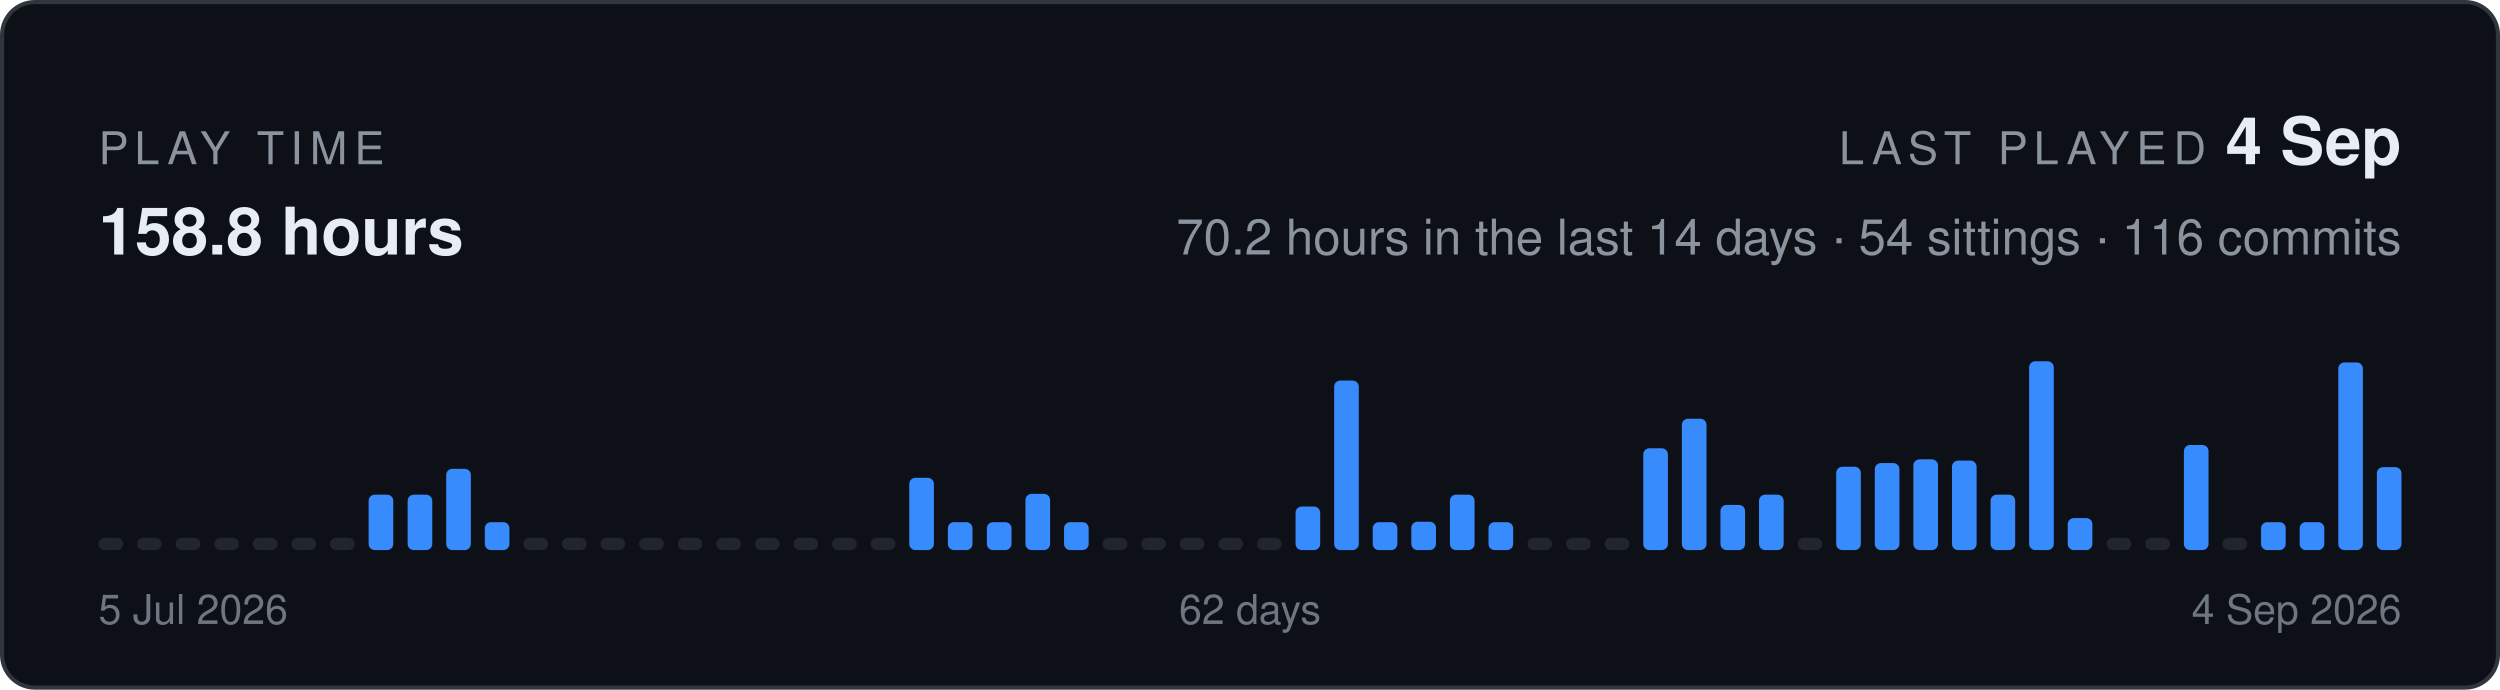
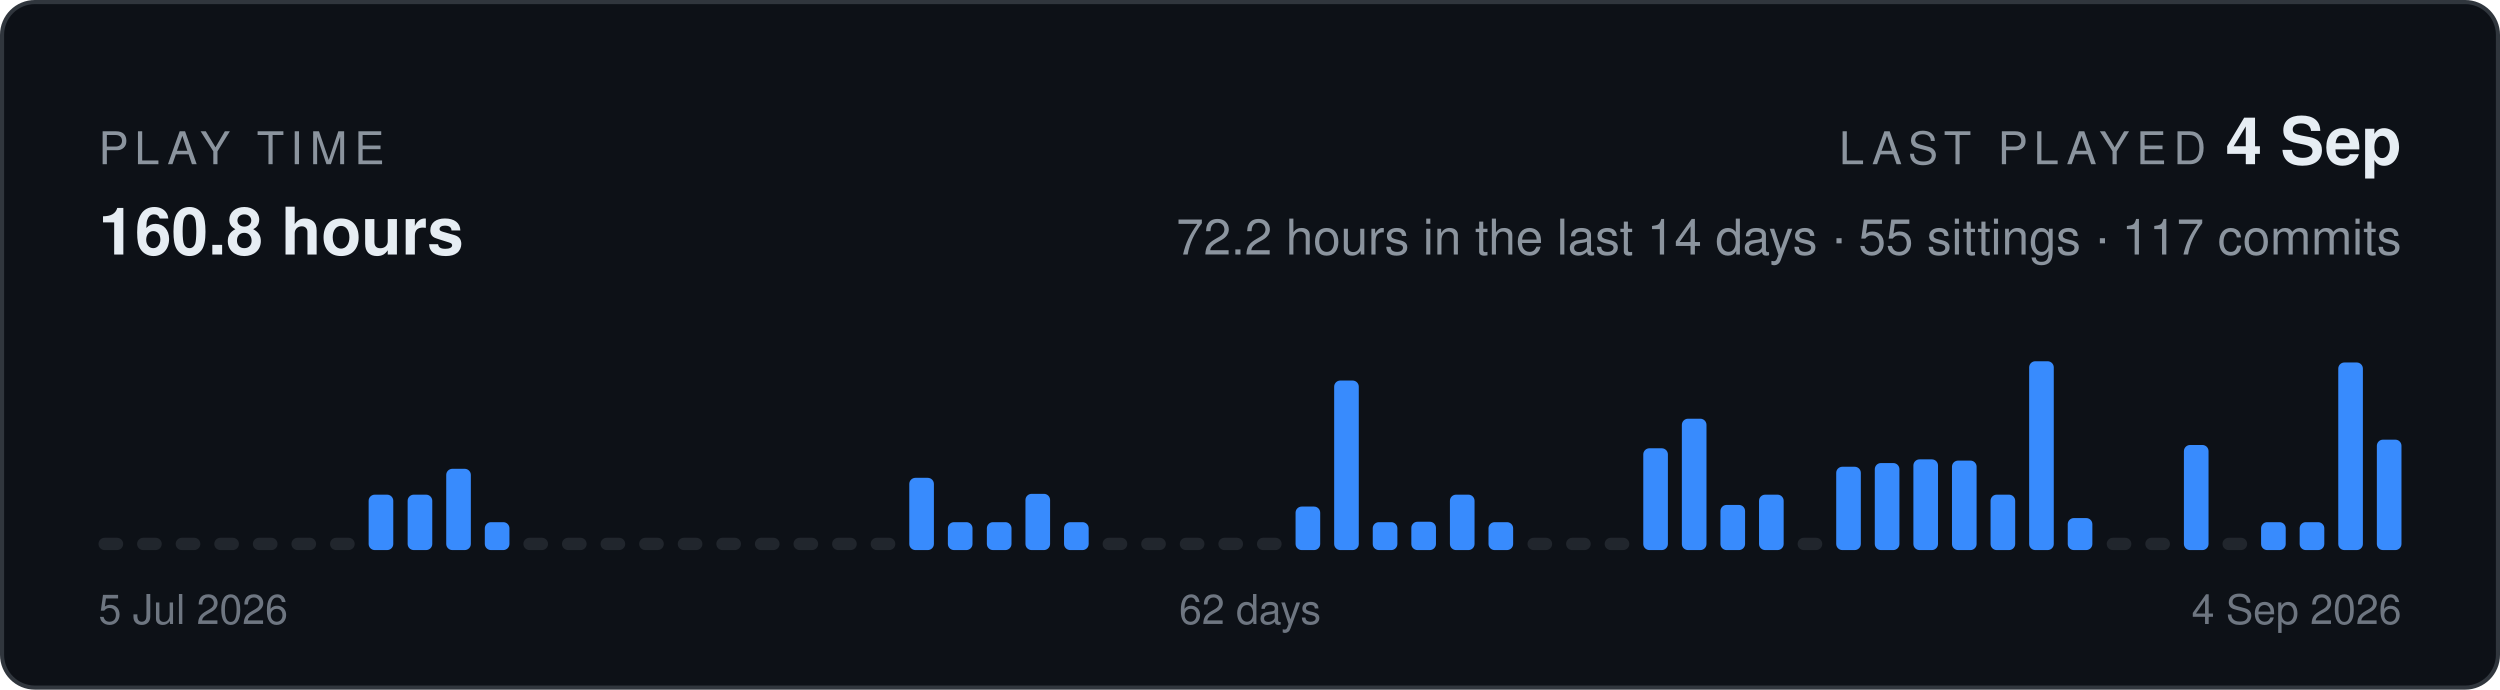
- <svg xmlns="http://www.w3.org/2000/svg" width="609" height="168" viewBox="0 0 609 168" role="img" aria-label="Play time: 158.8 hours over 116 commits, last played 4 Sep">
+ <svg xmlns="http://www.w3.org/2000/svg" width="609" height="168" viewBox="0 0 609 168" role="img" aria-label="Play time: 160.8 hours over 117 commits, last played 4 Sep">
  <style>
    .card { fill: #0d1117; stroke: #30363d }
    text { font-family: -apple-system, BlinkMacSystemFont, "Segoe UI", Helvetica, Arial, sans-serif }
    .label { font-size: 11px; letter-spacing: 1.7px; fill: #8b949e }
    .stat { font-size: 16px; font-weight: 600; letter-spacing: normal; fill: #e6edf3 }
    .note { font-size: 12px; fill: #8b949e }
    .axis { font-size: 10px; fill: #6e7681 }
    .bar { fill: #388bfd }
    .bar-quiet { fill: #21262d }
  </style>
  <rect class="card" x="0.5" y="0.5" width="608" height="167" rx="8" />
  <text class="label" x="24" y="40">PLAY TIME</text>
-   <text class="stat" x="24" y="62">158.8 hours</text>
+   <text class="stat" x="24" y="62">160.8 hours</text>
  <text class="label" x="585" y="40" text-anchor="end">LAST PLAYED <tspan class="stat">4 Sep</tspan>
  </text>
-   <text class="note" x="585" y="62" text-anchor="end">70.2 hours in the last 14 days   ·   54 sittings   ·   116 commits</text>
+   <text class="note" x="585" y="62" text-anchor="end">72.2 hours in the last 14 days   ·   55 sittings   ·   117 commits</text>
  <rect class="bar-quiet" x="24.0" y="131.0" width="6" height="3.0" rx="1.5" />
  <rect class="bar-quiet" x="33.4" y="131.0" width="6" height="3.0" rx="1.5" />
  <rect class="bar-quiet" x="42.8" y="131.0" width="6" height="3.0" rx="1.5" />
  <rect class="bar-quiet" x="52.2" y="131.0" width="6" height="3.0" rx="1.5" />
  <rect class="bar-quiet" x="61.6" y="131.0" width="6" height="3.0" rx="1.5" />
  <rect class="bar-quiet" x="71.0" y="131.0" width="6" height="3.0" rx="1.5" />
  <rect class="bar-quiet" x="80.4" y="131.0" width="6" height="3.0" rx="1.5" />
  <rect class="bar" x="89.8" y="120.5" width="6" height="13.5" rx="1.5" />
  <rect class="bar" x="99.3" y="120.5" width="6" height="13.5" rx="1.5" />
  <rect class="bar" x="108.7" y="114.2" width="6" height="19.8" rx="1.5" />
  <rect class="bar" x="118.1" y="127.2" width="6" height="6.8" rx="1.5" />
  <rect class="bar-quiet" x="127.5" y="131.0" width="6" height="3.0" rx="1.5" />
  <rect class="bar-quiet" x="136.9" y="131.0" width="6" height="3.0" rx="1.5" />
  <rect class="bar-quiet" x="146.3" y="131.0" width="6" height="3.0" rx="1.5" />
  <rect class="bar-quiet" x="155.7" y="131.0" width="6" height="3.0" rx="1.5" />
  <rect class="bar-quiet" x="165.1" y="131.0" width="6" height="3.0" rx="1.5" />
  <rect class="bar-quiet" x="174.5" y="131.0" width="6" height="3.0" rx="1.5" />
  <rect class="bar-quiet" x="183.9" y="131.0" width="6" height="3.0" rx="1.5" />
  <rect class="bar-quiet" x="193.3" y="131.0" width="6" height="3.0" rx="1.5" />
  <rect class="bar-quiet" x="202.7" y="131.0" width="6" height="3.0" rx="1.5" />
  <rect class="bar-quiet" x="212.1" y="131.0" width="6" height="3.0" rx="1.5" />
  <rect class="bar" x="221.5" y="116.4" width="6" height="17.6" rx="1.5" />
  <rect class="bar" x="230.9" y="127.2" width="6" height="6.8" rx="1.5" />
  <rect class="bar" x="240.4" y="127.2" width="6" height="6.8" rx="1.5" />
  <rect class="bar" x="249.8" y="120.3" width="6" height="13.7" rx="1.5" />
  <rect class="bar" x="259.2" y="127.2" width="6" height="6.8" rx="1.5" />
  <rect class="bar-quiet" x="268.6" y="131.0" width="6" height="3.0" rx="1.5" />
  <rect class="bar-quiet" x="278.0" y="131.0" width="6" height="3.0" rx="1.5" />
  <rect class="bar-quiet" x="287.4" y="131.0" width="6" height="3.0" rx="1.5" />
  <rect class="bar-quiet" x="296.8" y="131.0" width="6" height="3.0" rx="1.5" />
  <rect class="bar-quiet" x="306.2" y="131.0" width="6" height="3.0" rx="1.5" />
  <rect class="bar" x="315.6" y="123.4" width="6" height="10.6" rx="1.5" />
  <rect class="bar" x="325.0" y="92.7" width="6" height="41.3" rx="1.5" />
  <rect class="bar" x="334.4" y="127.2" width="6" height="6.8" rx="1.5" />
  <rect class="bar" x="343.8" y="127.1" width="6" height="6.9" rx="1.5" />
  <rect class="bar" x="353.2" y="120.5" width="6" height="13.5" rx="1.5" />
  <rect class="bar" x="362.6" y="127.2" width="6" height="6.8" rx="1.5" />
  <rect class="bar-quiet" x="372.1" y="131.0" width="6" height="3.0" rx="1.5" />
  <rect class="bar-quiet" x="381.5" y="131.0" width="6" height="3.0" rx="1.5" />
  <rect class="bar-quiet" x="390.9" y="131.0" width="6" height="3.0" rx="1.5" />
  <rect class="bar" x="400.3" y="109.2" width="6" height="24.8" rx="1.5" />
  <rect class="bar" x="409.7" y="102.0" width="6" height="32.0" rx="1.5" />
  <rect class="bar" x="419.1" y="123.0" width="6" height="11.0" rx="1.5" />
  <rect class="bar" x="428.5" y="120.5" width="6" height="13.5" rx="1.5" />
  <rect class="bar-quiet" x="437.9" y="131.0" width="6" height="3.0" rx="1.5" />
  <rect class="bar" x="447.3" y="113.7" width="6" height="20.3" rx="1.5" />
  <rect class="bar" x="456.7" y="112.8" width="6" height="21.2" rx="1.5" />
  <rect class="bar" x="466.1" y="111.9" width="6" height="22.1" rx="1.5" />
  <rect class="bar" x="475.5" y="112.2" width="6" height="21.8" rx="1.5" />
  <rect class="bar" x="484.9" y="120.5" width="6" height="13.5" rx="1.5" />
  <rect class="bar" x="494.3" y="88.0" width="6" height="46.0" rx="1.5" />
  <rect class="bar" x="503.7" y="126.2" width="6" height="7.8" rx="1.5" />
  <rect class="bar-quiet" x="513.2" y="131.0" width="6" height="3.0" rx="1.5" />
  <rect class="bar-quiet" x="522.6" y="131.0" width="6" height="3.0" rx="1.5" />
  <rect class="bar" x="532.0" y="108.4" width="6" height="25.6" rx="1.5" />
  <rect class="bar-quiet" x="541.4" y="131.0" width="6" height="3.0" rx="1.5" />
  <rect class="bar" x="550.8" y="127.2" width="6" height="6.8" rx="1.5" />
  <rect class="bar" x="560.2" y="127.2" width="6" height="6.8" rx="1.5" />
  <rect class="bar" x="569.6" y="88.3" width="6" height="45.7" rx="1.5" />
-   <rect class="bar" x="579.0" y="113.8" width="6" height="20.2" rx="1.5" />
+   <rect class="bar" x="579.0" y="107.1" width="6" height="26.9" rx="1.5" />
  <text class="axis" x="24" y="152">5 Jul 2026</text>
  <text class="axis" x="304.5" y="152" text-anchor="middle">62 days</text>
  <text class="axis" x="585" y="152" text-anchor="end">4 Sep 2026</text>
</svg>
